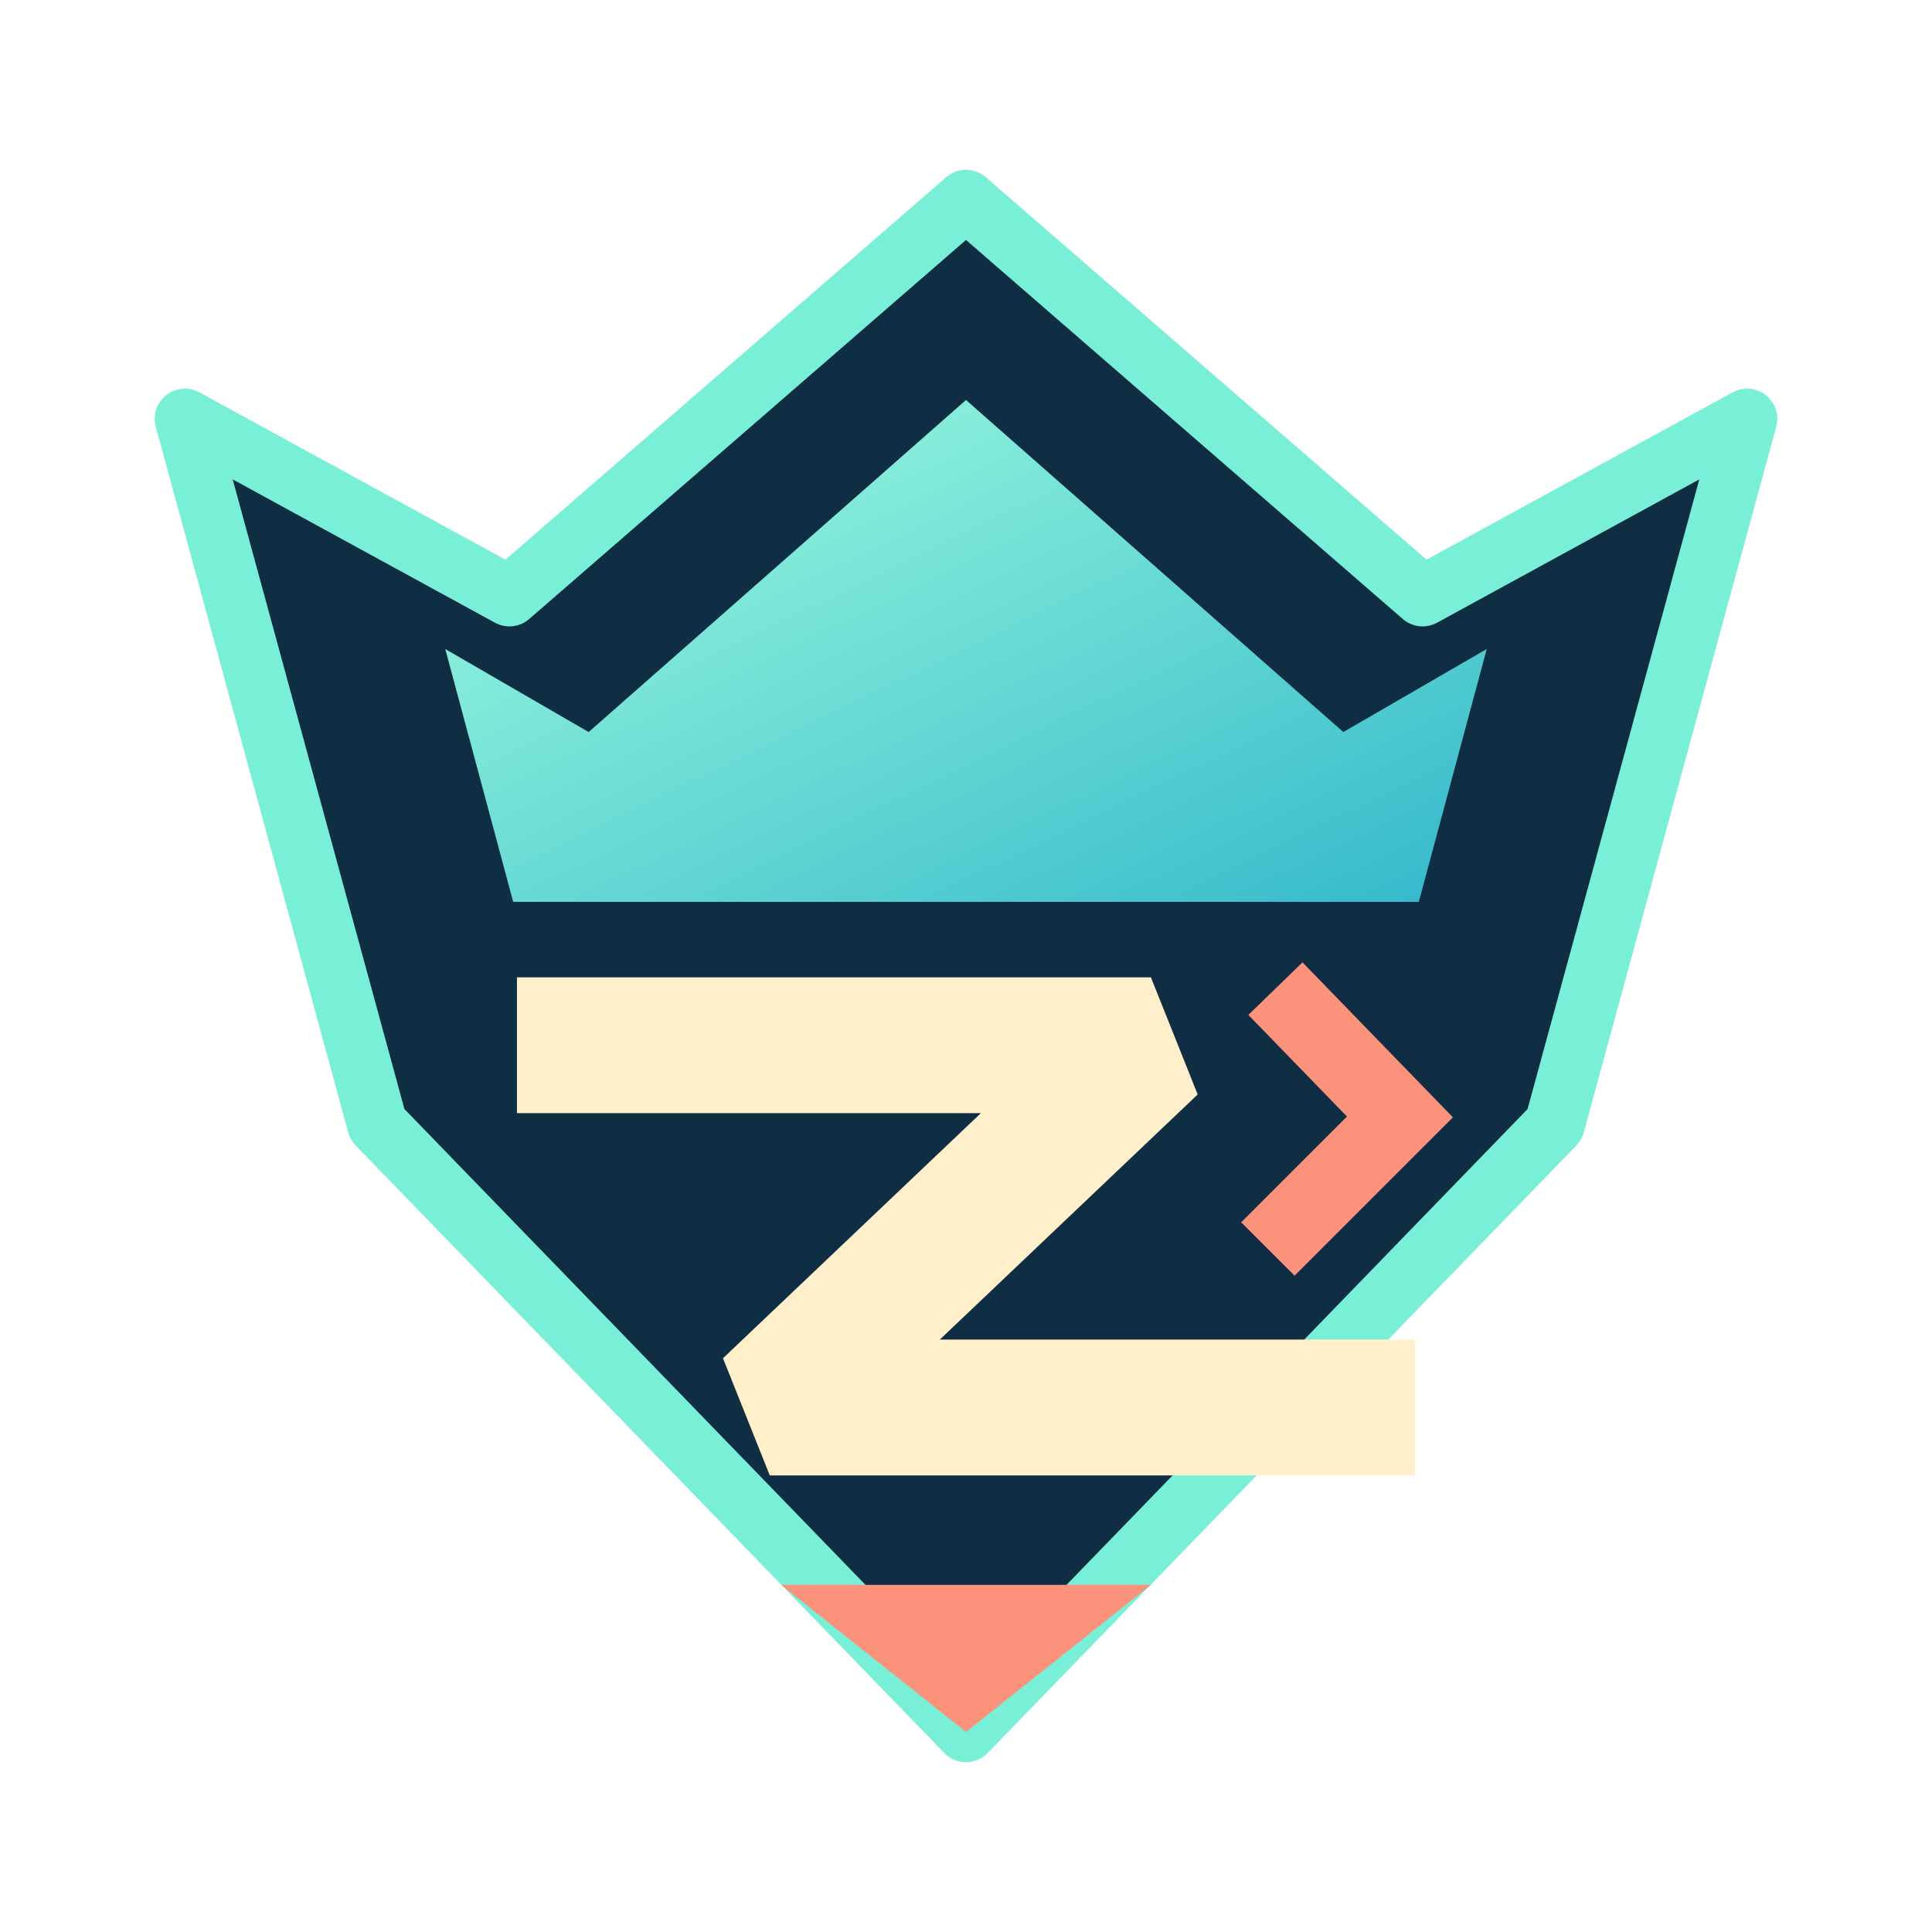
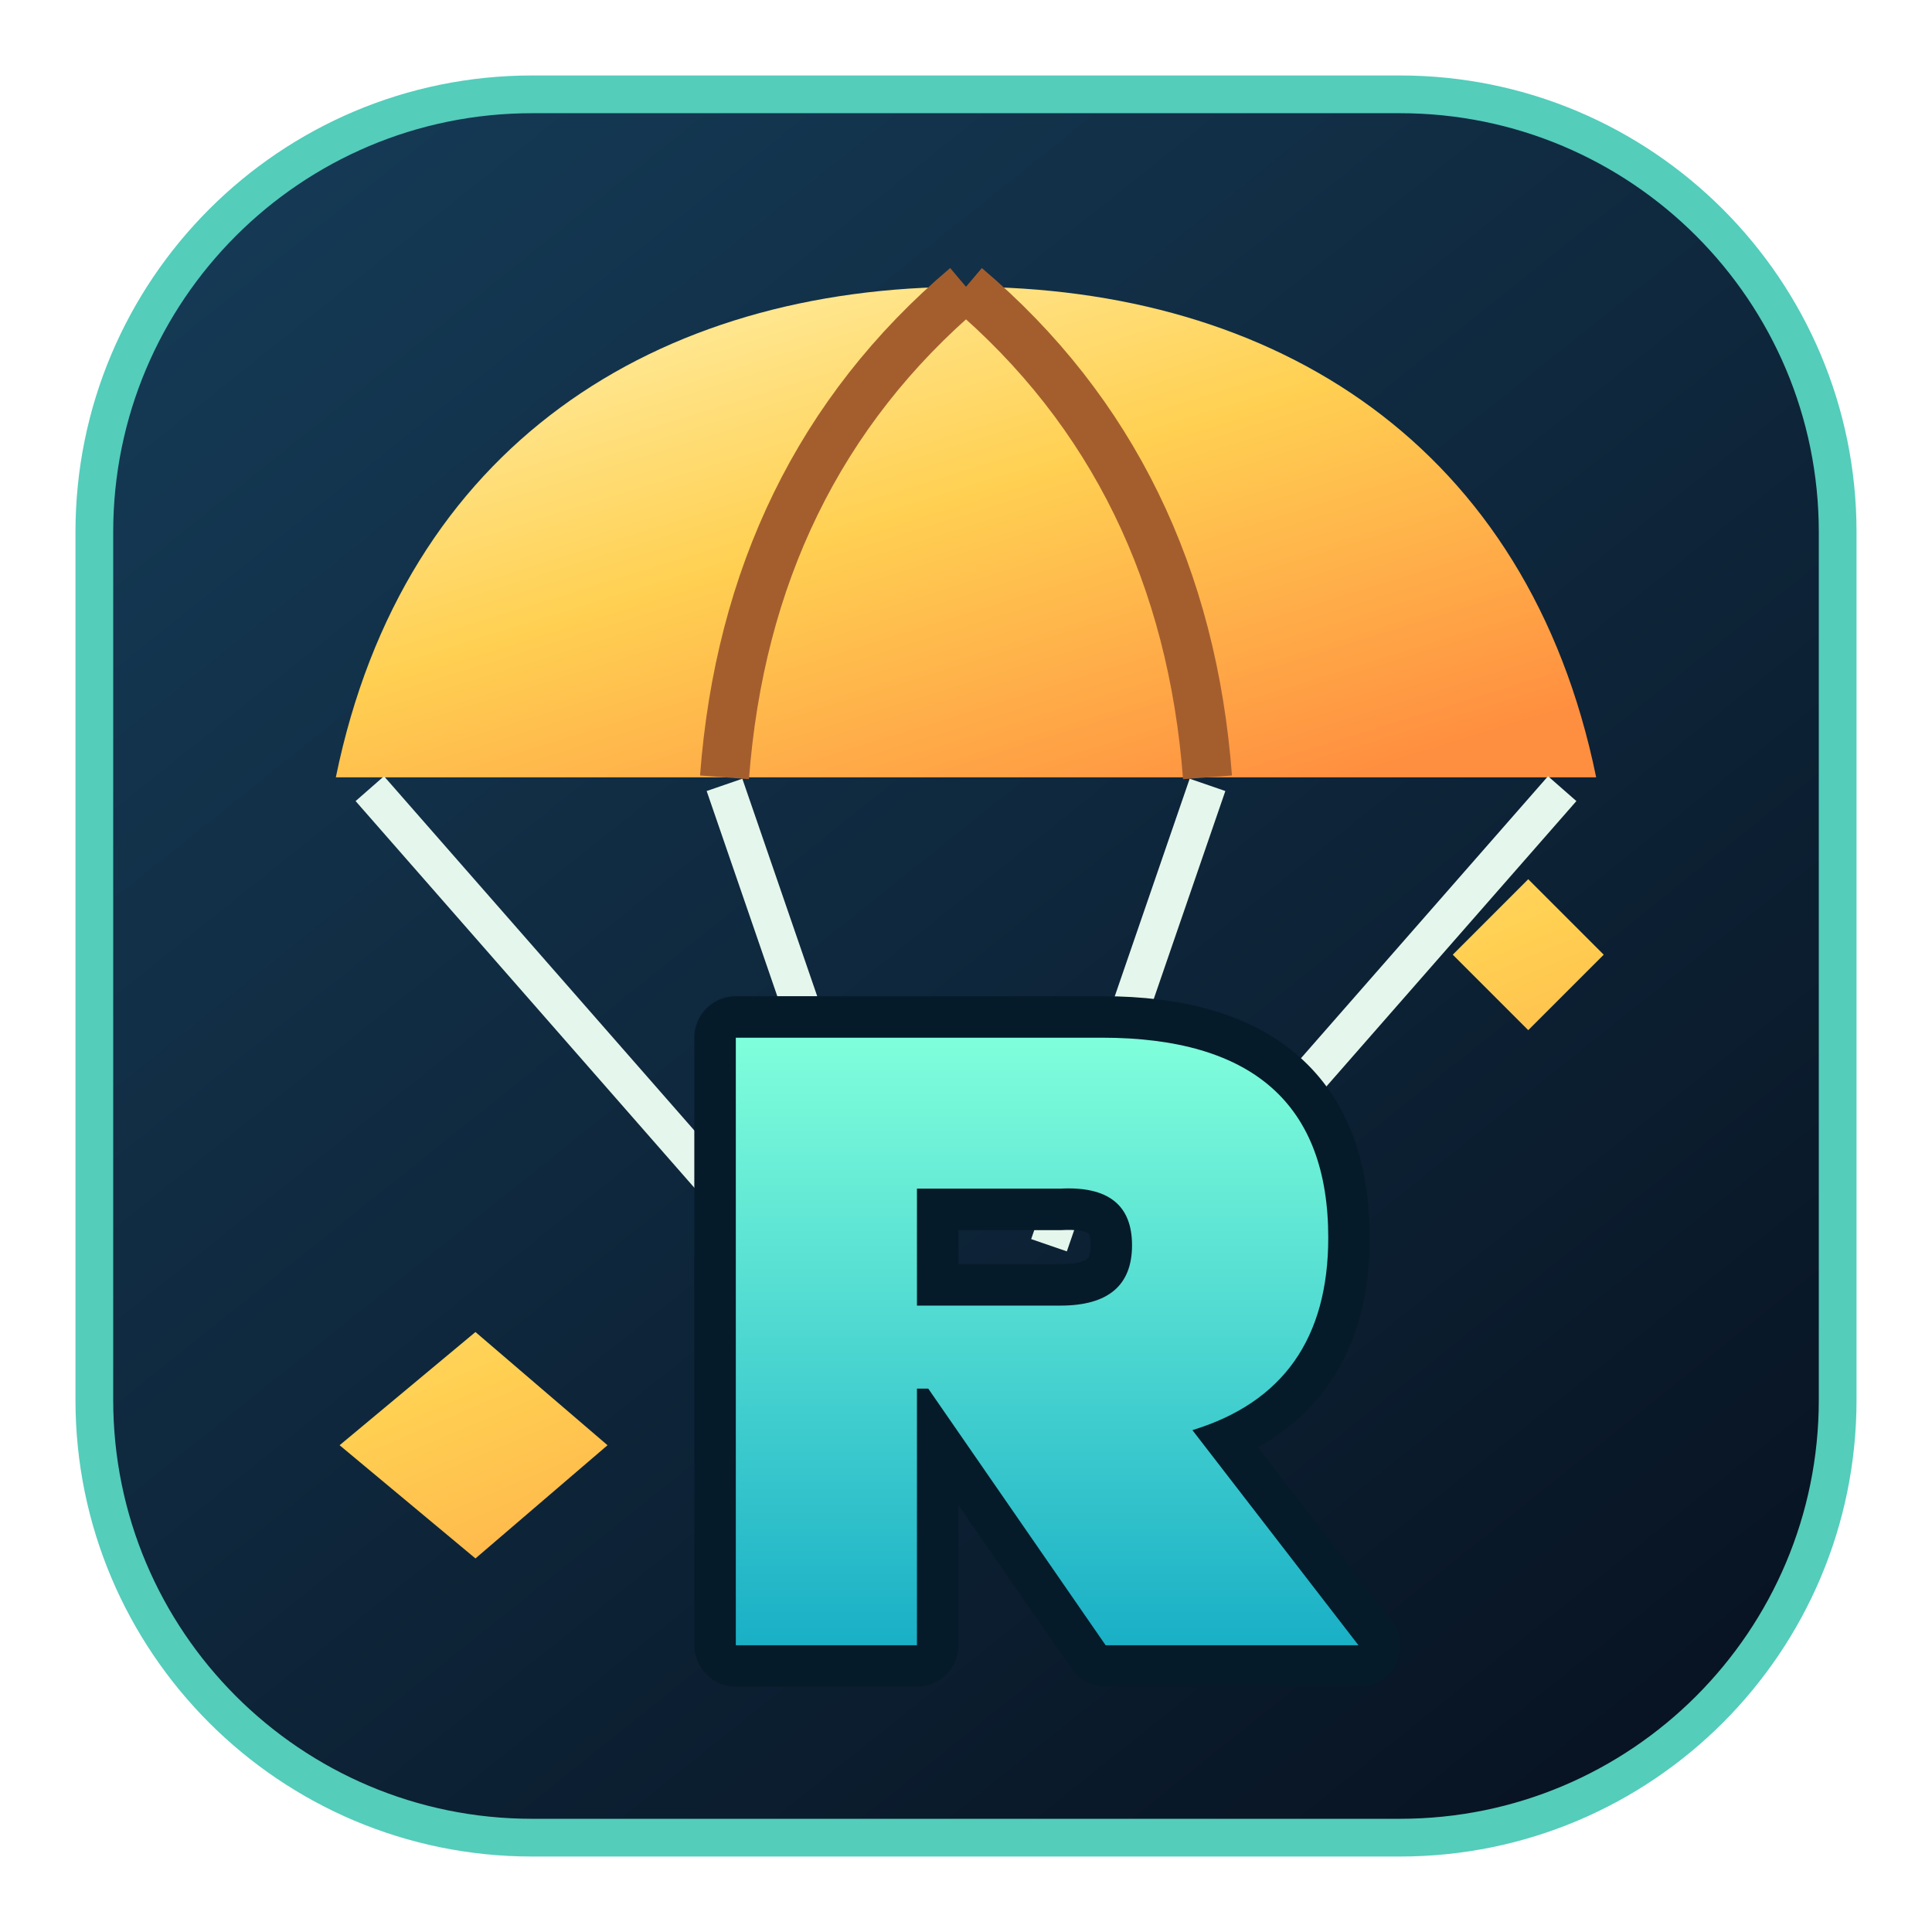
<svg xmlns="http://www.w3.org/2000/svg" width="512" height="512" viewBox="0 0 512 512">
  <defs>
-     <linearGradient id="a" x2="1" y2="1">
-       <stop stop-color="#a3ffdf" />
-       <stop offset="1" stop-color="#33b8cb" />
+     <linearGradient id="base" x2=".8" y2="1">
+       <stop stop-color="#163d59" />
+       <stop offset="1" stop-color="#081423" />
+     </linearGradient>
+     <linearGradient id="gold" x2=".8" y2="1">
+       <stop stop-color="#fff4b5" />
+       <stop offset=".5" stop-color="#ffd052" />
+       <stop offset="1" stop-color="#ff8f40" />
+     </linearGradient>
+     <linearGradient id="sea" x2="0" y2="1">
+       <stop stop-color="#80ffdb" />
+       <stop offset="1" stop-color="#19afc6" />
    </linearGradient>
  </defs>
-   <path d="M49 111 135 158 256 53 377 158 463 111 412 298 256 459 100 298Z" fill="#102e43" stroke="#7aefd8" stroke-width="16" stroke-linejoin="round" />
-   <path d="M118 172 156 194 256 106 356 194 394 172 376 239H136Z" fill="url(#a)" />
-   <path d="M155 277H305L204 373H357" fill="none" stroke="#fff0cb" stroke-width="36" stroke-linecap="square" stroke-linejoin="bevel" />
-   <path d="m338 262 33 34-35 35" fill="none" stroke="#fb927b" stroke-width="20" />
-   <path d="M207 420 256 459 305 420" fill="#fb927b" />
+   <rect x="25" y="25" width="462" height="462" rx="116" fill="url(#base)" stroke="#54cdbb" stroke-width="10" />
+   <path d="M89 206c18-88 85-130 167-130s149 42 167 130H89Z" fill="url(#gold)" />
+   <path d="M256 76c-39 33-60 77-64 130m64-130c39 33 60 77 64 130" fill="none" stroke="#a45e2e" stroke-width="13" />
+   <path d="m98 209 106 121m210-121L308 330M192 208l42 122m86-122-42 122" fill="none" stroke="#e5f7ec" stroke-width="10" />
+   <path d="M195 275h97q60 0 60 53 0 40-36 51l44 57h-67l-47-68h-3v68h-48V275Zm48 40v31h38q19 0 19-16t-19-15h-38Z" fill="#061b2a" stroke="#061b2a" stroke-width="22" stroke-linejoin="round" />
+   <path d="M195 275h97q60 0 60 53 0 40-36 51l44 57h-67l-47-68h-3v68h-48V275Zm48 40v31h38q19 0 19-16t-19-15h-38Z" fill="url(#sea)" />
+   <path d="m90 383 36-30 35 30-35 30-36-30Zm295-130 20-20 20 20-20 20-20-20Z" fill="url(#gold)" />
</svg>
